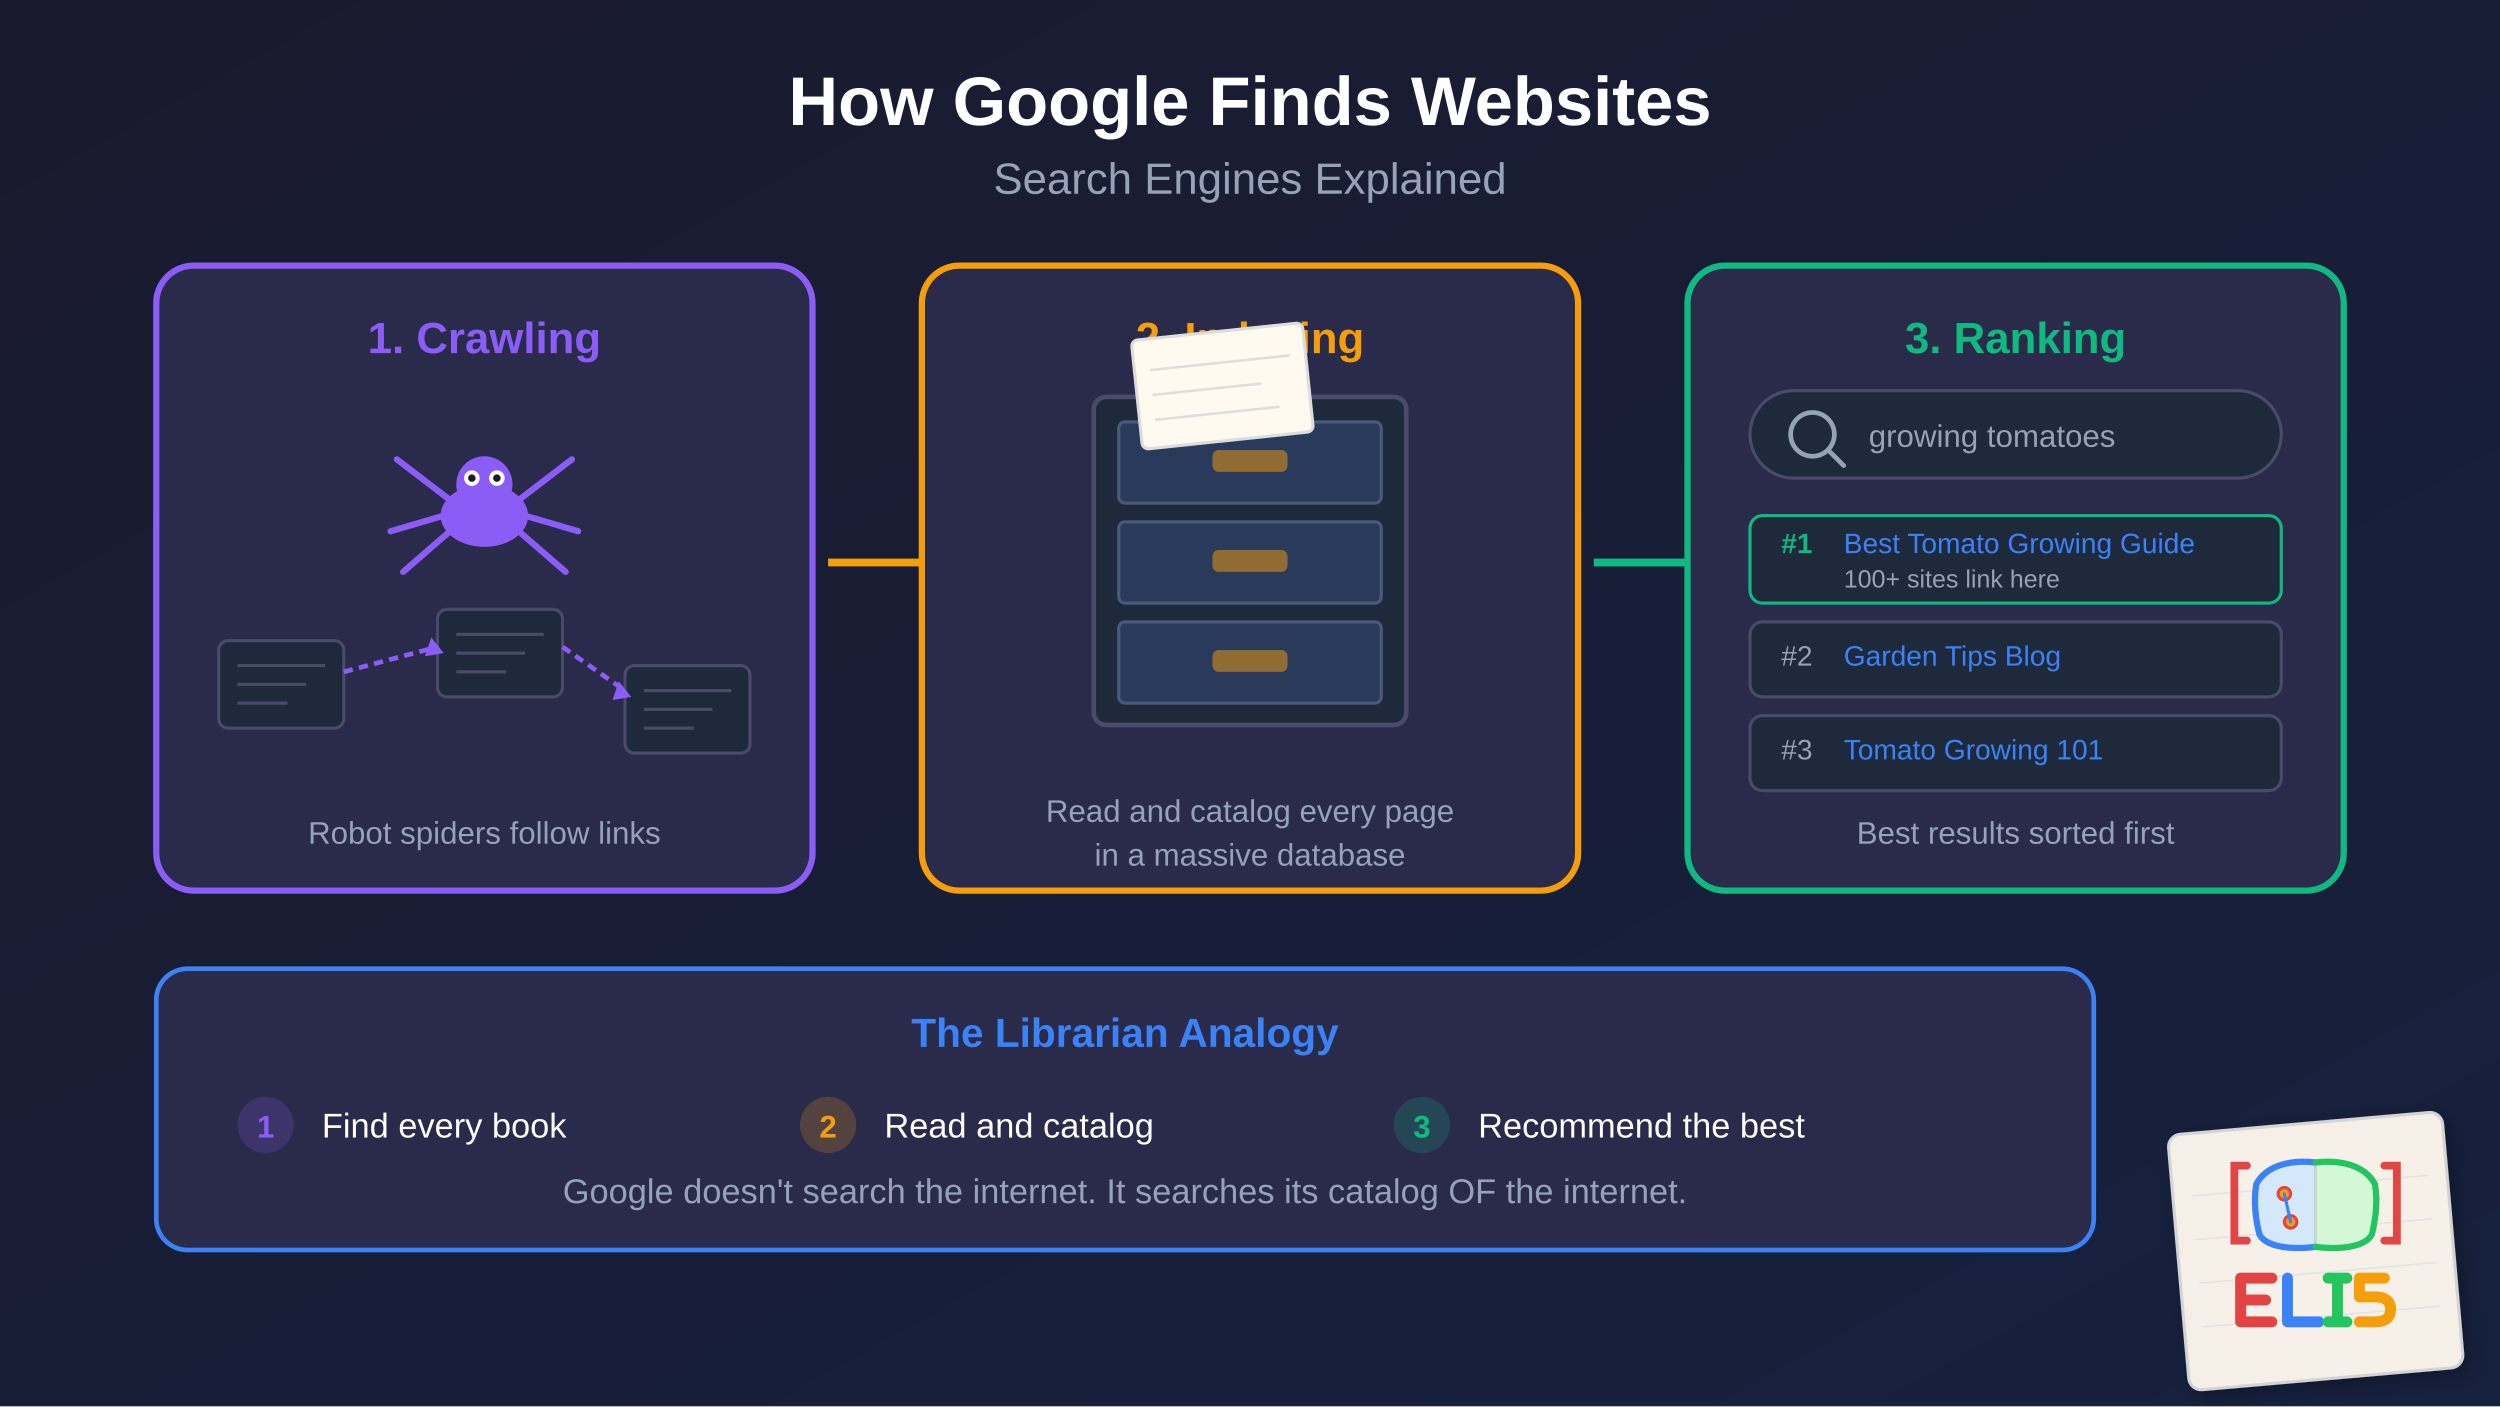
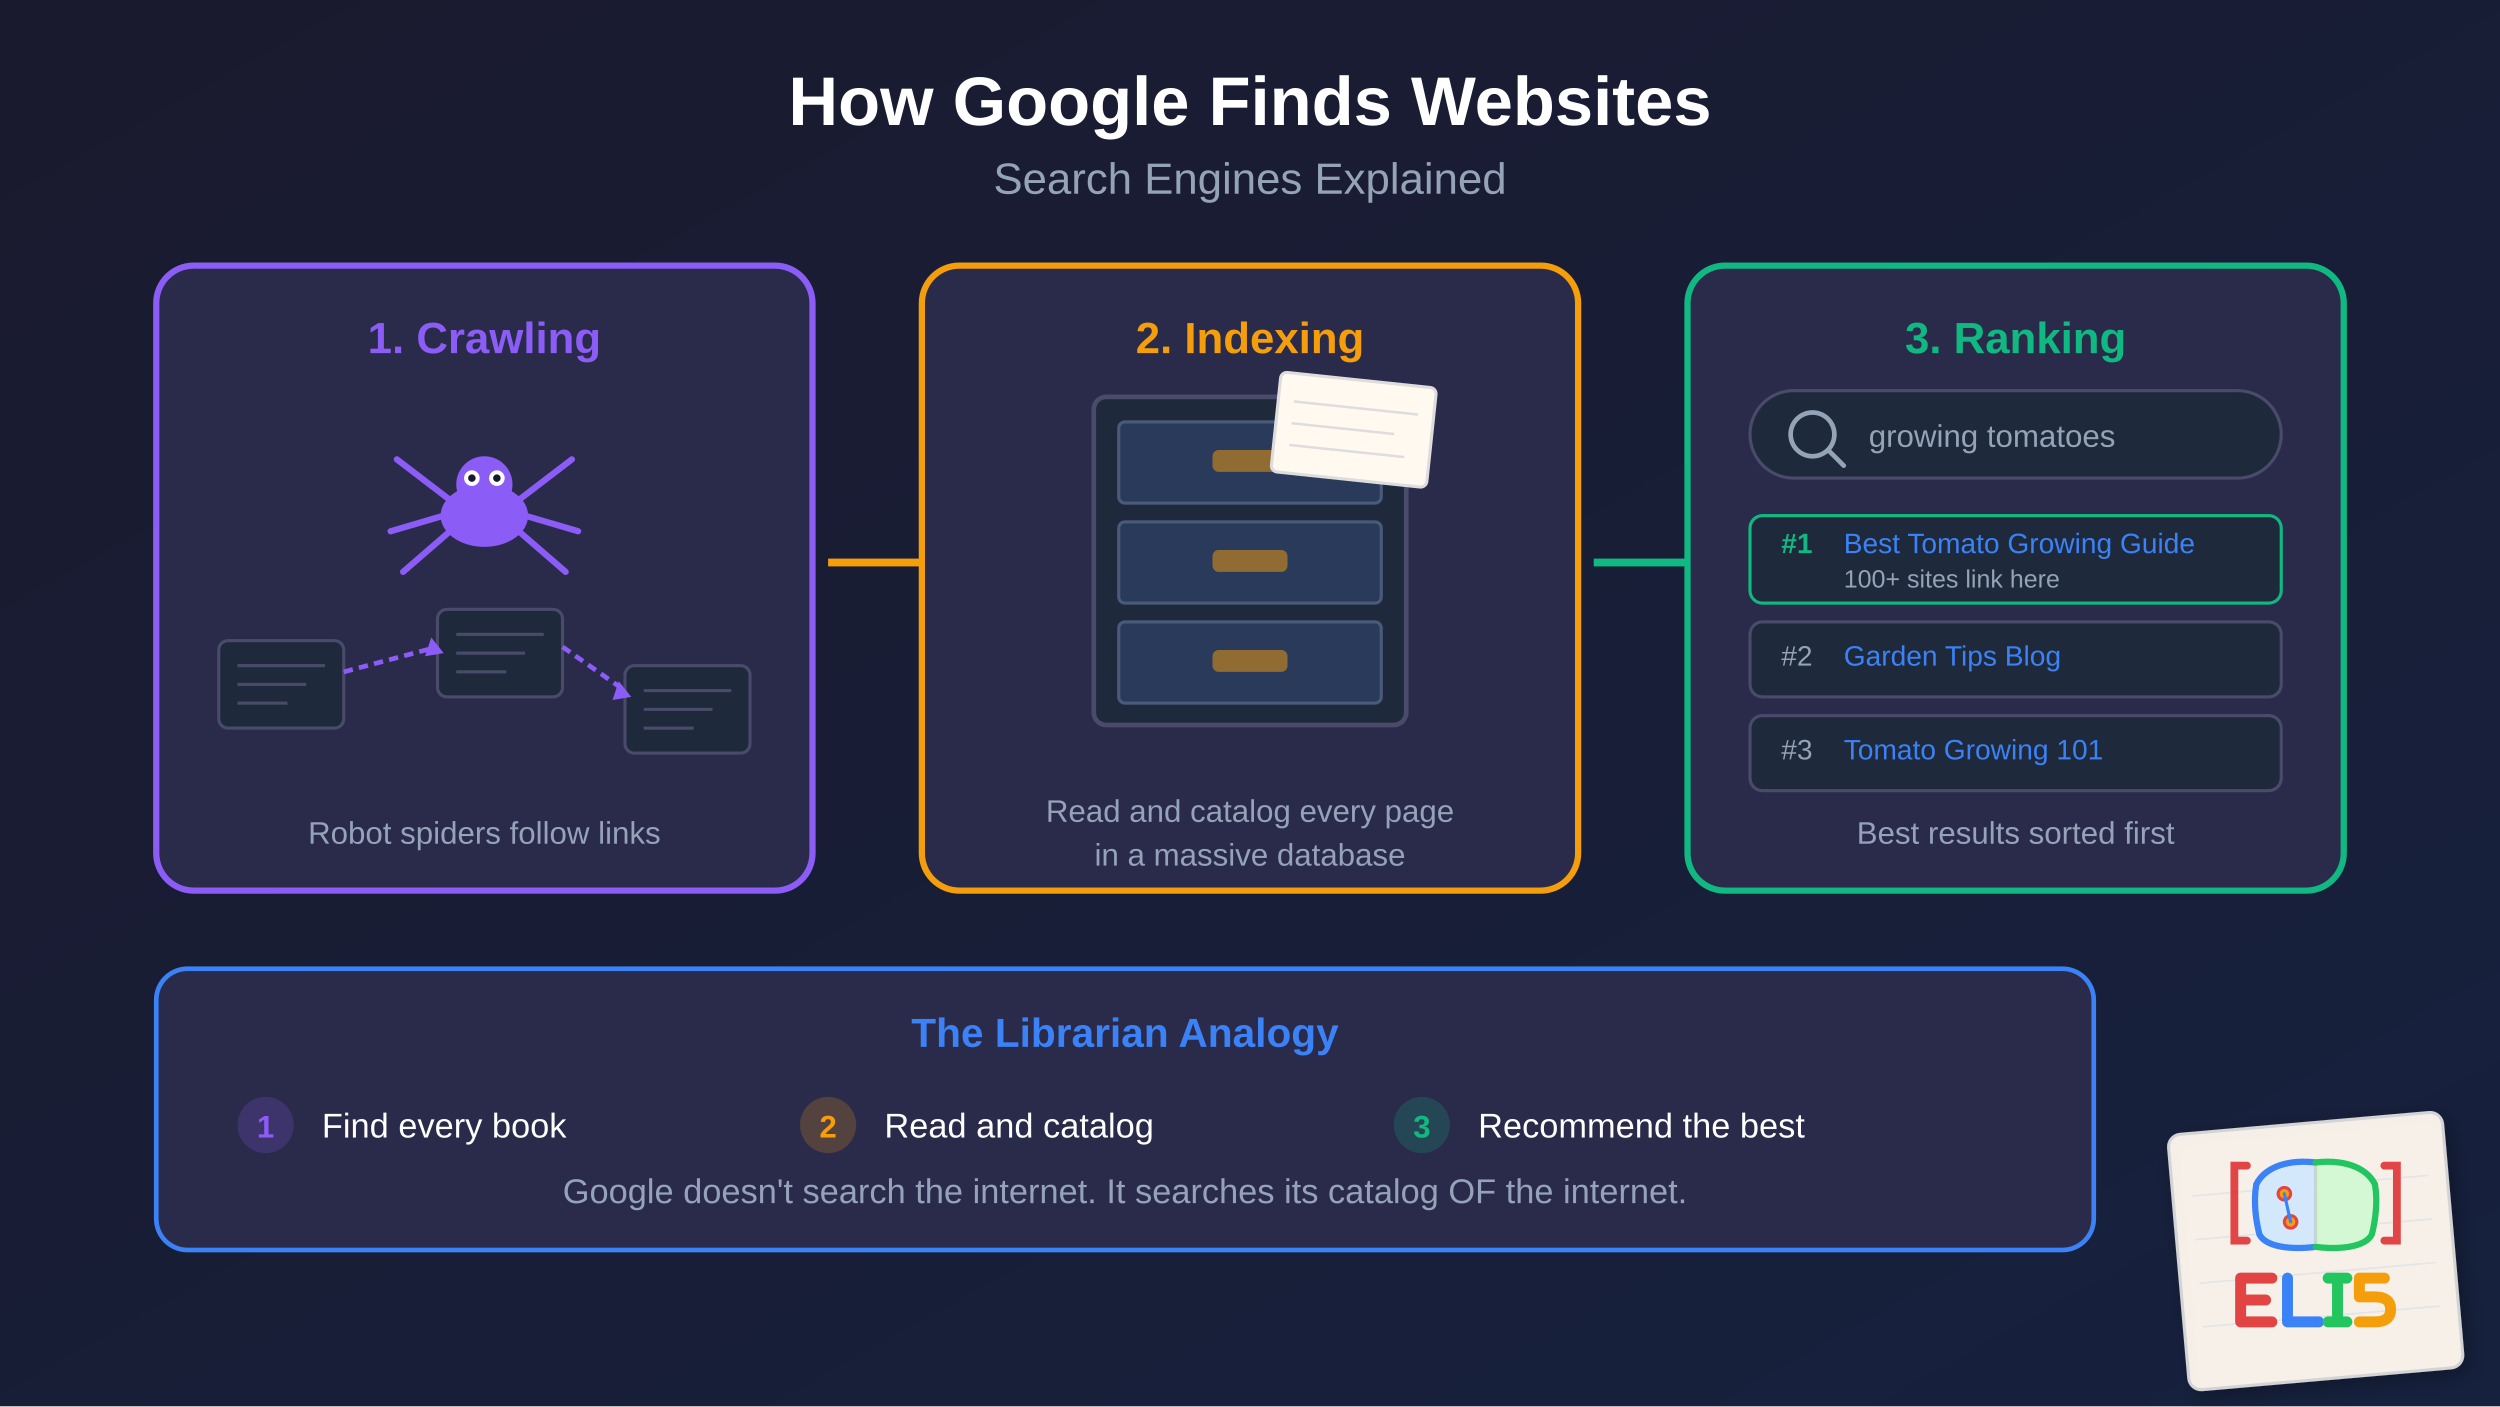
<svg xmlns="http://www.w3.org/2000/svg" viewBox="0 0 800 450">
  <defs>
    <linearGradient id="bgGrad" x1="0%" y1="0%" x2="100%" y2="100%">
      <stop offset="0%" style="stop-color:#1a1a2e" />
      <stop offset="100%" style="stop-color:#16213e" />
    </linearGradient>
    <filter id="eli5_shadow" x="-10%" y="-10%" width="130%" height="130%">
      <feDropShadow dx="2" dy="2" stdDeviation="3" flood-color="#000" flood-opacity="0.3" />
    </filter>
  </defs>
  <rect width="800" height="450" fill="url(#bgGrad)" />
  <text x="400" y="40" font-family="Arial, sans-serif" font-size="22" fill="#fff" text-anchor="middle" font-weight="bold">
    How Google Finds Websites
  </text>
  <text x="400" y="62" font-family="Arial, sans-serif" font-size="14" fill="#94a3b8" text-anchor="middle">
    Search Engines Explained
  </text>
  <g transform="translate(50, 85)">
    <rect x="0" y="0" width="210" height="200" rx="12" fill="#2a2a4a" stroke="#8b5cf6" stroke-width="2" />
    <text x="105" y="28" font-family="Arial, sans-serif" font-size="14" fill="#8b5cf6" text-anchor="middle" font-weight="bold">1. Crawling</text>
    <g transform="translate(105, 80)">
      <ellipse cx="0" cy="0" rx="14" ry="10" fill="#8b5cf6" />
      <circle cx="0" cy="-10" r="9" fill="#8b5cf6" />
      <circle cx="-4" cy="-12" r="2.5" fill="#fff" />
      <circle cx="4" cy="-12" r="2.5" fill="#fff" />
      <circle cx="-4" cy="-12" r="1.2" fill="#1a1a2e" />
      <circle cx="4" cy="-12" r="1.2" fill="#1a1a2e" />
      <g stroke="#8b5cf6" stroke-width="2" fill="none" stroke-linecap="round">
        <path d="M-11,-5 L-28,-18" />
        <path d="M-13,0 L-30,5" />
        <path d="M-11,5 L-26,18" />
        <path d="M11,-5 L28,-18" />
        <path d="M13,0 L30,5" />
        <path d="M11,5 L26,18" />
      </g>
    </g>
    <g transform="translate(20, 120)">
      <rect x="0" y="0" width="40" height="28" rx="3" fill="#1e293b" stroke="#4a4a6a" />
      <line x1="6" y1="8" x2="34" y2="8" stroke="#4a4a6a" stroke-width="1" />
      <line x1="6" y1="14" x2="28" y2="14" stroke="#4a4a6a" stroke-width="1" />
      <line x1="6" y1="20" x2="22" y2="20" stroke="#4a4a6a" stroke-width="1" />
      <rect x="70" y="-10" width="40" height="28" rx="3" fill="#1e293b" stroke="#4a4a6a" />
      <line x1="76" y1="-2" x2="104" y2="-2" stroke="#4a4a6a" stroke-width="1" />
      <line x1="76" y1="4" x2="98" y2="4" stroke="#4a4a6a" stroke-width="1" />
      <line x1="76" y1="10" x2="92" y2="10" stroke="#4a4a6a" stroke-width="1" />
      <rect x="130" y="8" width="40" height="28" rx="3" fill="#1e293b" stroke="#4a4a6a" />
      <line x1="136" y1="16" x2="164" y2="16" stroke="#4a4a6a" stroke-width="1" />
      <line x1="136" y1="22" x2="158" y2="22" stroke="#4a4a6a" stroke-width="1" />
      <line x1="136" y1="28" x2="152" y2="28" stroke="#4a4a6a" stroke-width="1" />
      <path d="M40,10 L70,2" stroke="#8b5cf6" stroke-width="1.5" stroke-dasharray="3,2" />
      <polygon points="68,-1 66,5 72,4" fill="#8b5cf6" />
      <path d="M110,2 L130,16" stroke="#8b5cf6" stroke-width="1.5" stroke-dasharray="3,2" />
      <polygon points="128,13 126,19 132,18" fill="#8b5cf6" />
    </g>
    <text x="105" y="185" font-family="Arial, sans-serif" font-size="10" fill="#94a3b8" text-anchor="middle">Robot spiders follow links</text>
  </g>
  <g transform="translate(265, 180)">
    <path d="M0,0 L30,0" stroke="#f59e0b" stroke-width="2.5" />
    <polygon points="35,-5 35,5 47,0" fill="#f59e0b" />
  </g>
  <g transform="translate(295, 85)">
    <rect x="0" y="0" width="210" height="200" rx="12" fill="#2a2a4a" stroke="#f59e0b" stroke-width="2" />
    <text x="105" y="28" font-family="Arial, sans-serif" font-size="14" fill="#f59e0b" text-anchor="middle" font-weight="bold">2. Indexing</text>
    <g transform="translate(55, 42)">
      <rect x="0" y="0" width="100" height="105" rx="4" fill="#1e293b" stroke="#4a4a6a" stroke-width="1.5" />
      <rect x="8" y="8" width="84" height="26" rx="2" fill="#2a3a5a" stroke="#4a5a7a" />
      <rect x="38" y="17" width="24" height="7" rx="2" fill="#f59e0b" opacity="0.5" />
      <rect x="8" y="40" width="84" height="26" rx="2" fill="#2a3a5a" stroke="#4a5a7a" />
      <rect x="38" y="49" width="24" height="7" rx="2" fill="#f59e0b" opacity="0.5" />
      <rect x="8" y="72" width="84" height="26" rx="2" fill="#2a3a5a" stroke="#4a5a7a" />
      <rect x="38" y="81" width="24" height="7" rx="2" fill="#f59e0b" opacity="0.5" />
-       <g transform="translate(12, -18) rotate(-6)">
-         <rect x="0" y="0" width="55" height="35" rx="2" fill="#FFF9F0" stroke="#DDD" />
-         <line x1="5" y1="10" x2="50" y2="10" stroke="#ddd" stroke-width="0.8" />
-         <line x1="5" y1="18" x2="40" y2="18" stroke="#ddd" stroke-width="0.8" />
-         <line x1="5" y1="26" x2="45" y2="26" stroke="#ddd" stroke-width="0.8" />
+       <g transform="translate(60, -8) rotate(6)">
+         <rect x="0" y="0" width="50" height="32" rx="2" fill="#FFF9F0" stroke="#DDD" />
+         <line x1="5" y1="9" x2="45" y2="9" stroke="#ddd" stroke-width="0.8" />
+         <line x1="5" y1="16" x2="38" y2="16" stroke="#ddd" stroke-width="0.8" />
+         <line x1="5" y1="23" x2="42" y2="23" stroke="#ddd" stroke-width="0.8" />
      </g>
    </g>
    <text x="105" y="178" font-family="Arial, sans-serif" font-size="10" fill="#94a3b8" text-anchor="middle">Read and catalog every page</text>
    <text x="105" y="192" font-family="Arial, sans-serif" font-size="10" fill="#94a3b8" text-anchor="middle">in a massive database</text>
  </g>
  <g transform="translate(510, 180)">
    <path d="M0,0 L30,0" stroke="#10b981" stroke-width="2.5" />
    <polygon points="35,-5 35,5 47,0" fill="#10b981" />
  </g>
  <g transform="translate(540, 85)">
    <rect x="0" y="0" width="210" height="200" rx="12" fill="#2a2a4a" stroke="#10b981" stroke-width="2" />
    <text x="105" y="28" font-family="Arial, sans-serif" font-size="14" fill="#10b981" text-anchor="middle" font-weight="bold">3. Ranking</text>
    <g transform="translate(20, 40)">
      <rect x="0" y="0" width="170" height="28" rx="14" fill="#1e293b" stroke="#4a4a6a" />
      <circle cx="20" cy="14" r="7" stroke="#94a3b8" stroke-width="1.5" fill="none" />
      <line x1="25" y1="19" x2="30" y2="24" stroke="#94a3b8" stroke-width="1.5" stroke-linecap="round" />
      <text x="38" y="18" font-family="Arial, sans-serif" font-size="10" fill="#94a3b8">growing tomatoes</text>
    </g>
    <g transform="translate(20, 80)">
      <rect x="0" y="0" width="170" height="28" rx="4" fill="#1e293b" stroke="#10b981" stroke-width="1" />
      <text x="10" y="12" font-family="Arial, sans-serif" font-size="9" fill="#10b981" font-weight="bold">#1</text>
      <text x="30" y="12" font-family="Arial, sans-serif" font-size="9" fill="#3b82f6">Best Tomato Growing Guide</text>
      <text x="30" y="23" font-family="Arial, sans-serif" font-size="8" fill="#94a3b8">100+ sites link here</text>
      <rect x="0" y="34" width="170" height="24" rx="4" fill="#1e293b" stroke="#4a4a6a" />
      <text x="10" y="48" font-family="Arial, sans-serif" font-size="9" fill="#94a3b8">#2</text>
      <text x="30" y="48" font-family="Arial, sans-serif" font-size="9" fill="#3b82f6">Garden Tips Blog</text>
      <rect x="0" y="64" width="170" height="24" rx="4" fill="#1e293b" stroke="#4a4a6a" />
      <text x="10" y="78" font-family="Arial, sans-serif" font-size="9" fill="#94a3b8">#3</text>
      <text x="30" y="78" font-family="Arial, sans-serif" font-size="9" fill="#3b82f6">Tomato Growing 101</text>
    </g>
    <text x="105" y="185" font-family="Arial, sans-serif" font-size="10" fill="#94a3b8" text-anchor="middle">Best results sorted first</text>
  </g>
  <g transform="translate(50, 310)">
    <rect x="0" y="0" width="620" height="90" rx="10" fill="#2a2a4a" stroke="#3b82f6" stroke-width="1.5" />
    <text x="310" y="25" font-family="Arial, sans-serif" font-size="13" fill="#3b82f6" text-anchor="middle" font-weight="bold">The Librarian Analogy</text>
    <g transform="translate(25, 40)">
      <circle cx="10" cy="10" r="9" fill="#8b5cf6" opacity="0.2" />
      <text x="10" y="14" font-family="Arial, sans-serif" font-size="10" fill="#8b5cf6" text-anchor="middle" font-weight="bold">1</text>
      <text x="28" y="14" font-family="Arial, sans-serif" font-size="11" fill="#fff">Find every book</text>
    </g>
    <g transform="translate(205, 40)">
      <circle cx="10" cy="10" r="9" fill="#f59e0b" opacity="0.2" />
      <text x="10" y="14" font-family="Arial, sans-serif" font-size="10" fill="#f59e0b" text-anchor="middle" font-weight="bold">2</text>
      <text x="28" y="14" font-family="Arial, sans-serif" font-size="11" fill="#fff">Read and catalog</text>
    </g>
    <g transform="translate(395, 40)">
      <circle cx="10" cy="10" r="9" fill="#10b981" opacity="0.2" />
      <text x="10" y="14" font-family="Arial, sans-serif" font-size="10" fill="#10b981" text-anchor="middle" font-weight="bold">3</text>
      <text x="28" y="14" font-family="Arial, sans-serif" font-size="11" fill="#fff">Recommend the best</text>
    </g>
    <text x="310" y="75" font-family="Arial, sans-serif" font-size="11" fill="#94a3b8" text-anchor="middle">
      Google doesn't search the internet. It searches its catalog OF the internet.
    </text>
  </g>
  <g transform="translate(695, 355)">
    <g filter="url(#eli5_shadow)">
      <g transform="rotate(-5, 50, 45)">
        <rect x="2" y="4" width="88" height="82" rx="4" fill="#FFF9F0" stroke="#DDD" stroke-width="1" opacity="0.95" />
        <line x1="8" y1="24" x2="84" y2="24" stroke="#89B4D6" stroke-width="0.5" opacity="0.2" />
        <line x1="8" y1="38" x2="84" y2="38" stroke="#89B4D6" stroke-width="0.5" opacity="0.2" />
        <line x1="8" y1="52" x2="84" y2="52" stroke="#89B4D6" stroke-width="0.5" opacity="0.2" />
        <line x1="8" y1="66" x2="84" y2="66" stroke="#89B4D6" stroke-width="0.5" opacity="0.2" />
      </g>
      <g transform="translate(46, 30)">
        <g stroke="#E24444" fill="none" stroke-width="2.5" stroke-linecap="round">
          <polyline points="-22,-12 -26,-12 -26,12 -22,12" />
        </g>
        <g stroke="#E24444" fill="none" stroke-width="2.5" stroke-linecap="round">
          <polyline points="22,-12 26,-12 26,12 22,12" />
        </g>
        <path d="M 0,-13 C -8,-14 -16,-12 -19,-6 C -20,0 -19,6 -18,10 C -16,14 -8,15 0,14" fill="#D4E8FC" stroke="#3B82F6" stroke-width="2" stroke-linecap="round" />
        <path d="M 0,-13 C 8,-14 16,-12 19,-6 C 20,0 19,6 18,10 C 16,14 8,15 0,14" fill="#D4F8D4" stroke="#22C55E" stroke-width="2" stroke-linecap="round" />
        <line x1="0" y1="-12" x2="0" y2="13" stroke="#999" stroke-width="1" opacity="0.3" />
        <circle cx="-10" cy="-3" r="2" fill="#F59E0B" stroke="#E24444" stroke-width="1" />
        <circle cx="-8" cy="6" r="2" fill="#F59E0B" stroke="#E24444" stroke-width="1" />
        <line x1="-10" y1="-3" x2="-8" y2="6" stroke="#3B82F6" stroke-width="1" stroke-linecap="round" />
      </g>
    </g>
    <g stroke-width="3.5" stroke-linecap="round" stroke-linejoin="round" fill="none">
      <path d="M22,54 V68 M22,54 H32 M22,61 H30 M22,68 H32" stroke="#E24444" />
      <path d="M37,54 V68 H47" stroke="#3B82F6" />
      <path d="M50,54 H56 M53,54 V68 M50,68 H56" stroke="#22C55E" />
      <path d="M68,54 H60 V60 H65 Q70,60 70,64 Q70,68 65,68 H60" stroke="#F59E0B" />
    </g>
  </g>
</svg>
